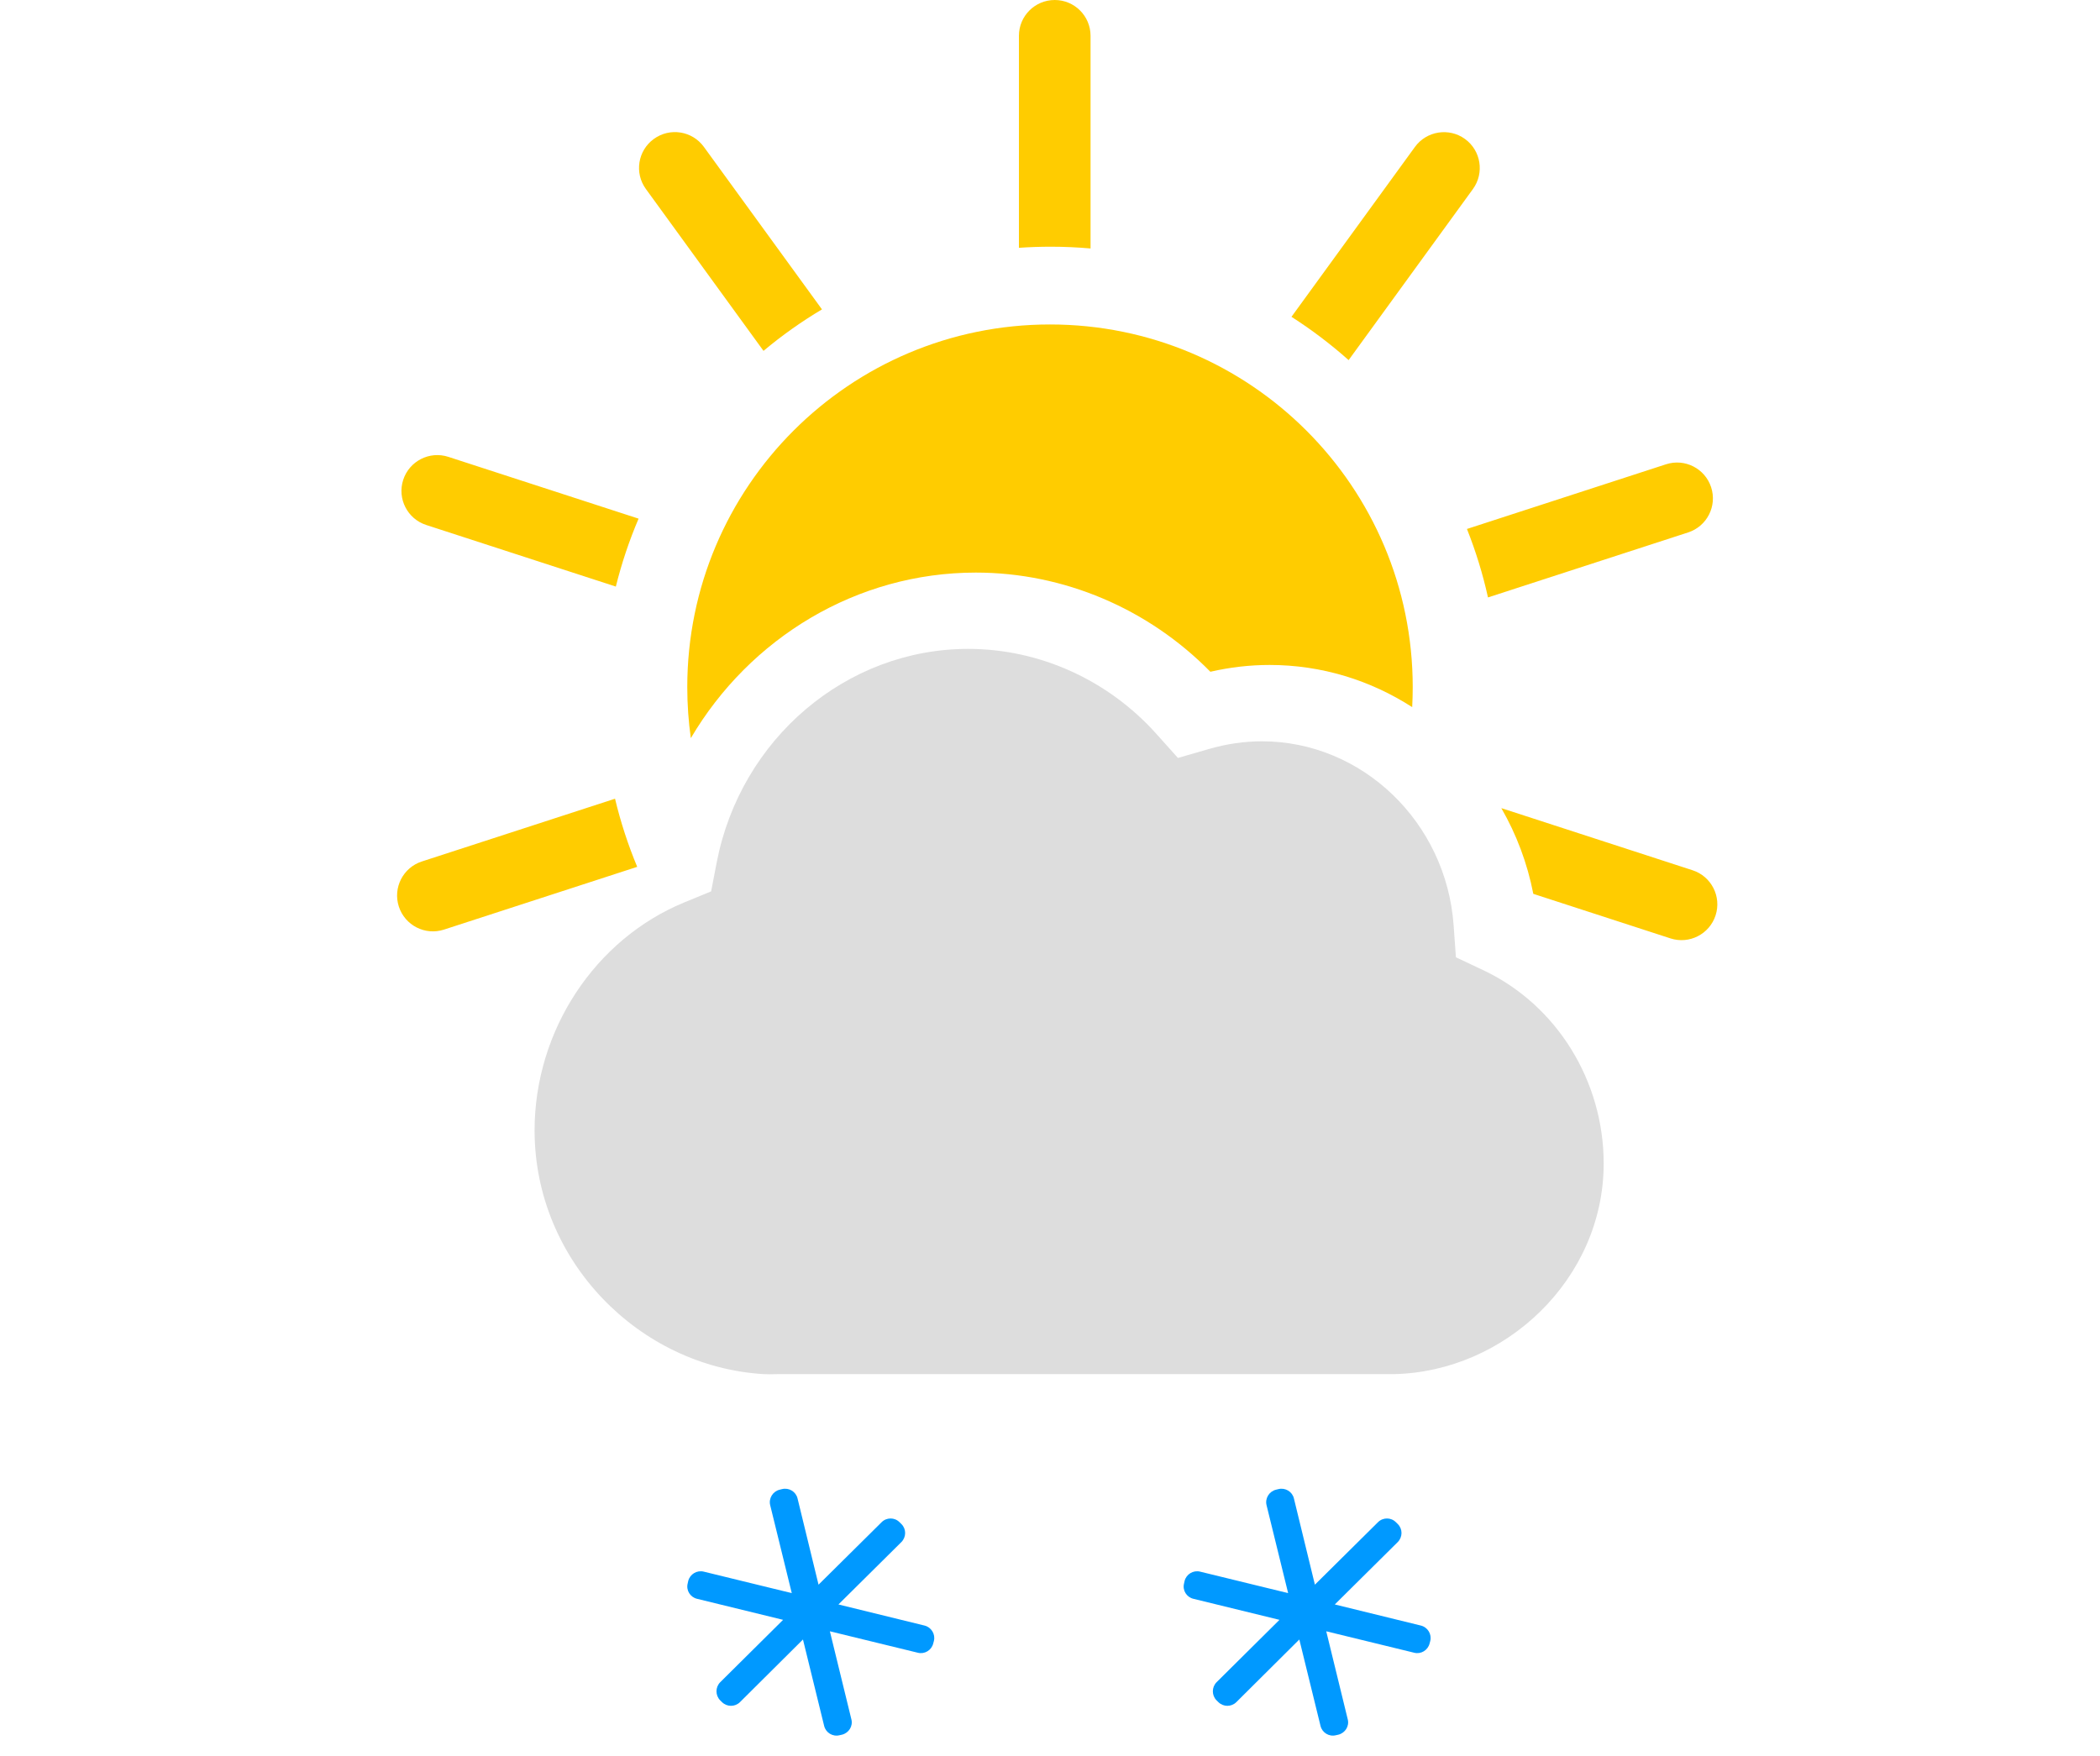
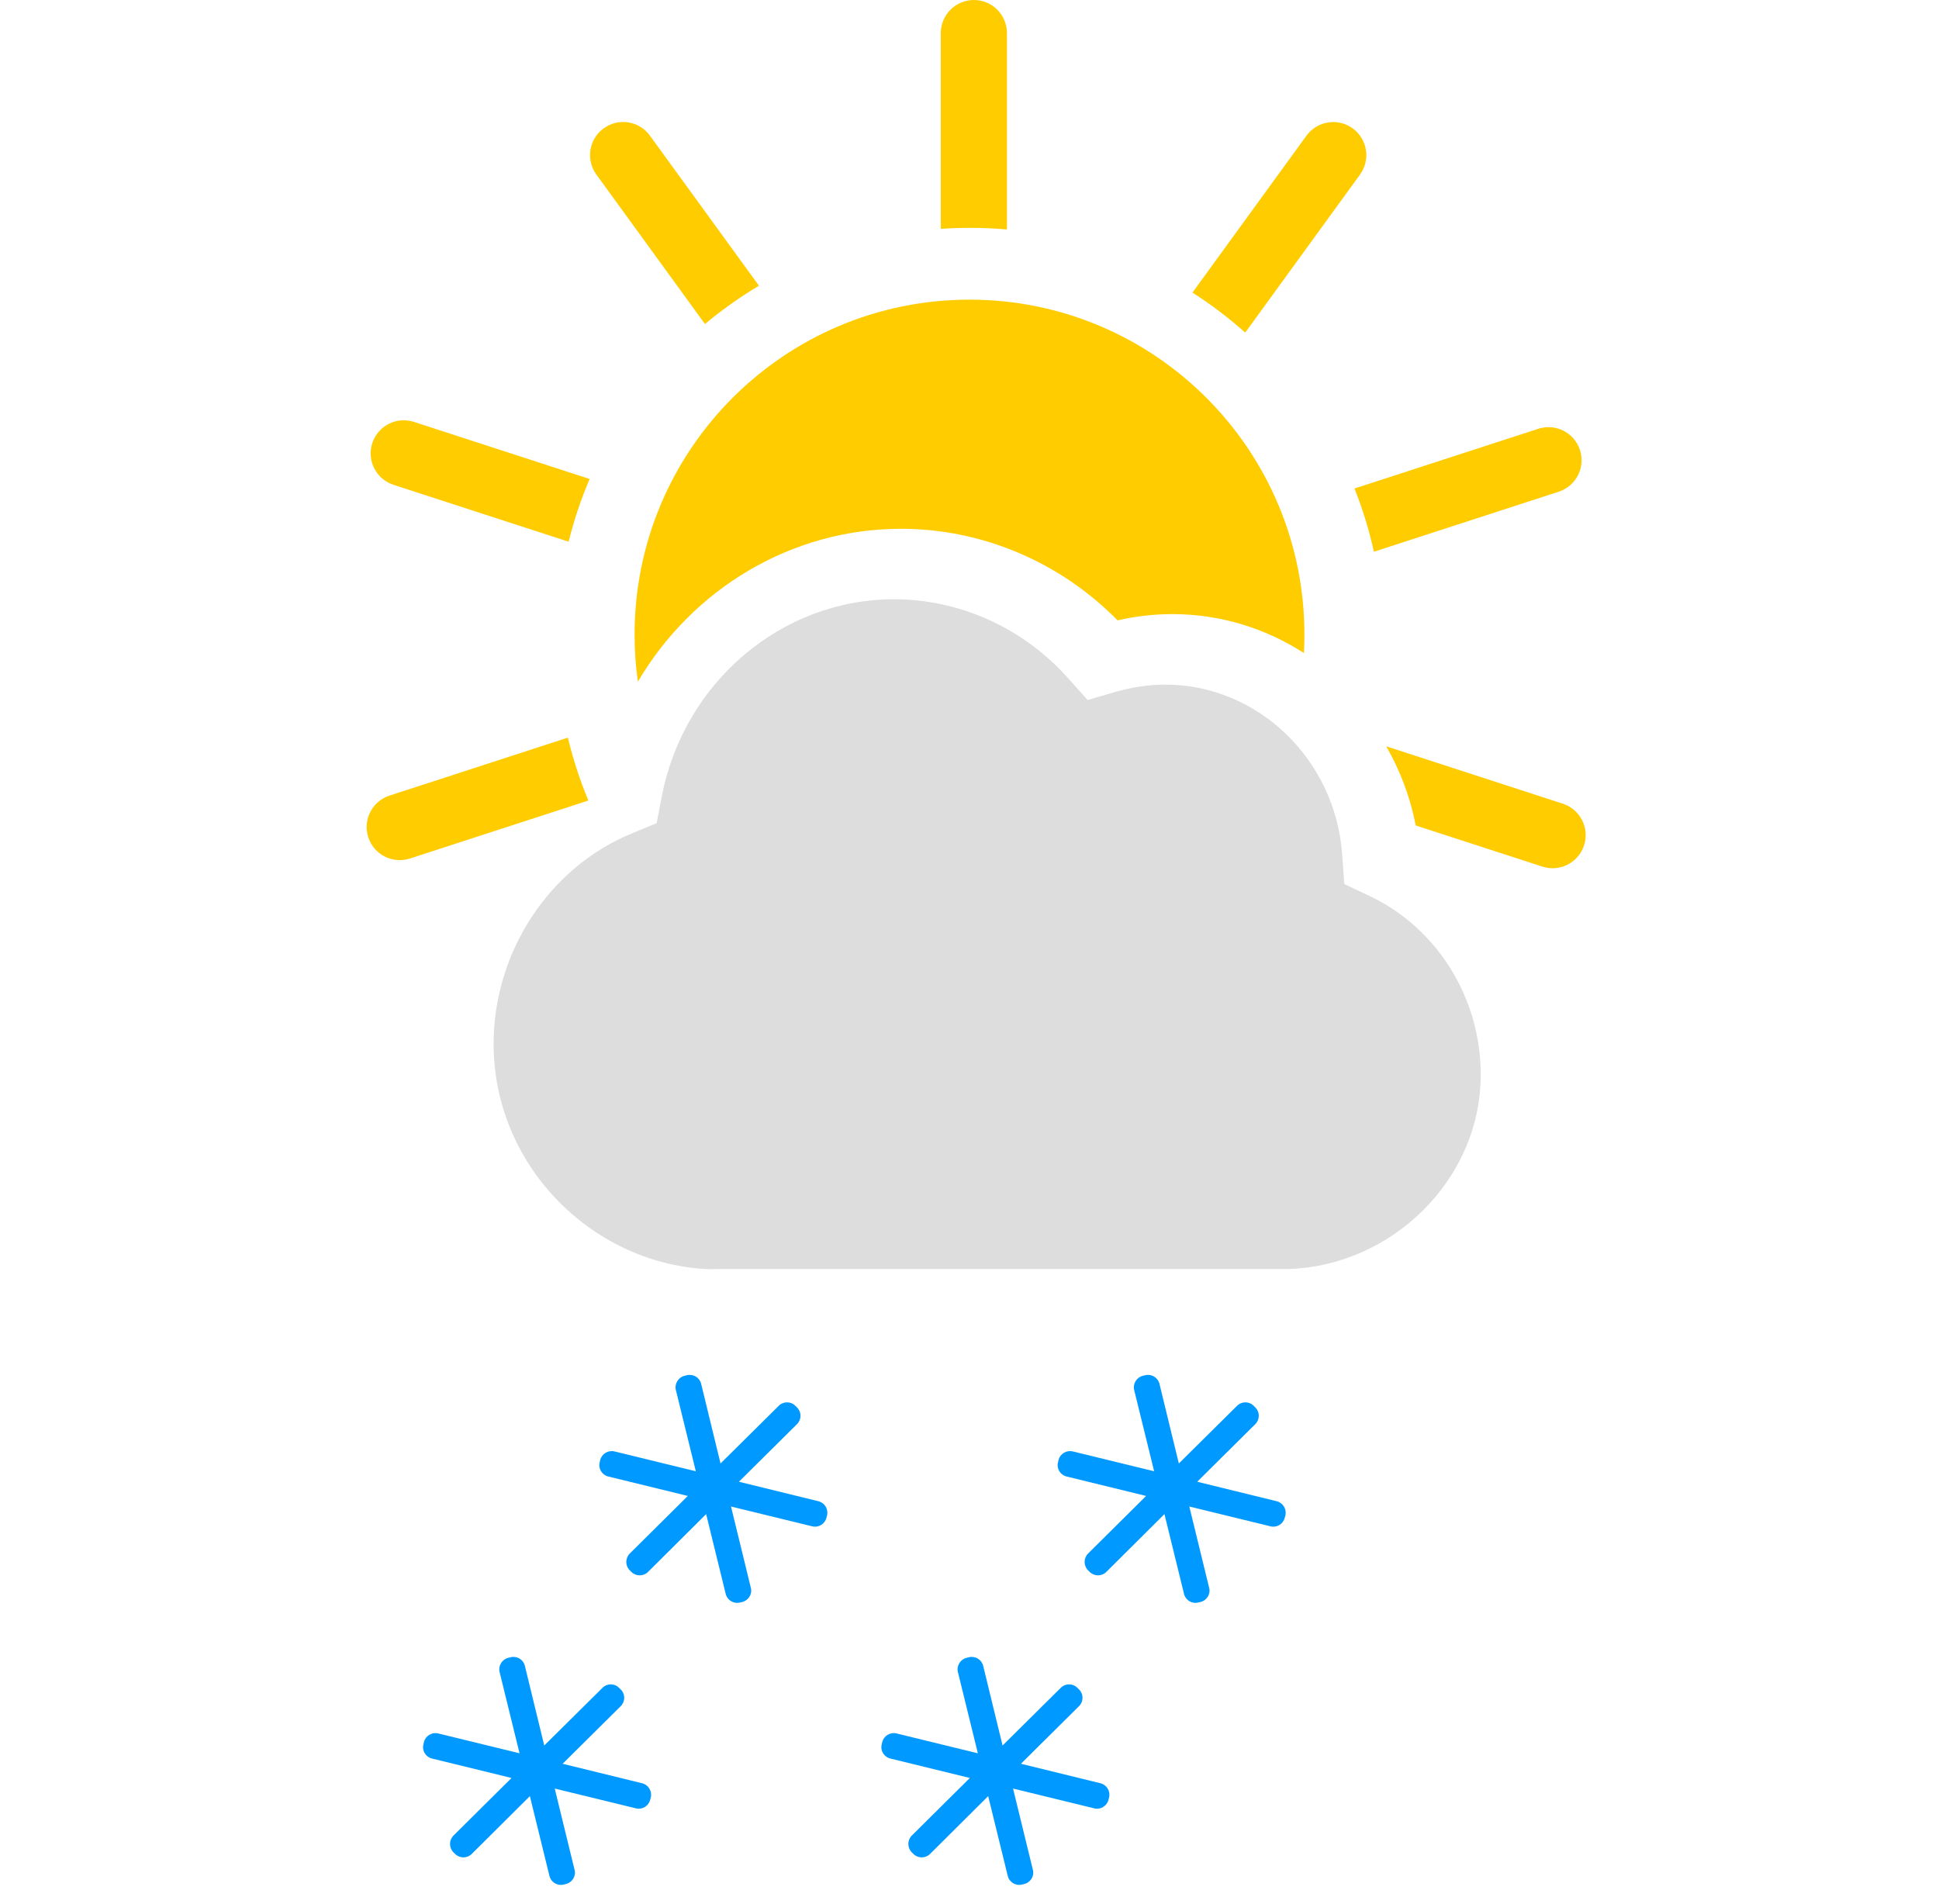
- <svg xmlns="http://www.w3.org/2000/svg" height="46" viewbox="0 0 55 46" width="55">
+ <svg xmlns="http://www.w3.org/2000/svg" height="54" viewbox="0 0 55 54" width="55">
  <g fill="none" fill-rule="evenodd">
    <g fill="#fc0" transform="translate(10)">
      <path d="m16.686 6.492v-5.554c0-.518.42-.938.938-.938.518 0 .938.42.938.938v5.571c-.344-.03-.692-.046-1.044-.046-.28 0-.558.01-.833.029zm7.138 1.808 3.234-4.451c.305-.419.892-.512 1.311-.208s.512.892.208 1.311l-3.256 4.482c-.467-.416-.967-.795-1.496-1.134zm4.597 5.557 5.213-1.694c.493-.16 1.022.11 1.182.603.16.493-.11 1.022-.603 1.182l-5.242 1.703c-.136-.618-.322-1.217-.551-1.794zm.898 7.313 5.01 1.628c.493.16.763.69.603 1.182-.16.493-.69.763-1.182.603l-3.592-1.167c-.156-.805-.444-1.562-.838-2.246zm-22.631 1.539-5.06 1.644c-.493.16-1.022-.11-1.182-.603s.11-1.022.603-1.182l5.059-1.644c.147.615.342 1.211.581 1.785zm-.558-7.342-4.967-1.614c-.493-.16-.763-.69-.603-1.182.16-.493.69-.763 1.182-.603l4.983 1.619c-.244.571-.444 1.166-.596 1.78zm3.866-6.176-3.08-4.24c-.305-.419-.212-1.006.208-1.311s1.006-.212 1.311.208l3.093 4.257c-.54.321-1.052.685-1.531 1.086z" fill-rule="nonzero" />
      <path d="m8.093 19.336c-.061-.436-.093-.882-.093-1.336 0-5.247 4.253-9.5 9.5-9.5s9.5 4.253 9.5 9.5c0 .176-.005.351-.014.525-1.085-.7-2.366-1.105-3.733-1.105-.519 0-1.039.06-1.553.178-1.625-1.655-3.84-2.598-6.143-2.598-3.122 0-5.921 1.716-7.463 4.336z" />
    </g>
    <path d="m38.131 25.078-.06-.839c-.193-2.702-2.397-4.819-5.019-4.819-.462 0-.931.068-1.392.202l-.809.234-.571-.637c-1.267-1.411-3.061-2.22-4.923-2.22-3.188 0-5.959 2.352-6.586 5.593l-.146.759-.697.287c-2.349.963-3.927 3.365-3.927 5.975 0 3.415 2.737 6.188 6 6.385.083.005.208.005.377 0h15.988c.066 0.0.111 0.0.135 0 2.916-.058 5.5-2.488 5.5-5.518 0-2.163-1.228-4.145-3.131-5.053z" fill="#ddd" />
    <path d="m0 0h50v55h-50z" />
    <g fill="#09f" fill-rule="evenodd">
-       <path d="m4.959 4.032 1.65-1.636c.128-.13.131-.34 0-.47l-.048-.047c-.128-.132-.34-.132-.47-.003l-1.653 1.638-.55-2.26c-.043-.178-.225-.288-.405-.244l-.064.016c-.178.042-.291.227-.248.403l.566 2.306-2.307-.563c-.177-.043-.36.065-.405.245l-.014.064c-.047.181.067.361.245.403l2.254.551-1.647 1.634c-.13.131-.13.342-.003.473l.048.047c.131.131.34.131.471.003l1.651-1.642.555 2.264c.043.178.225.289.402.244l.064-.014c.181-.045.293-.225.247-.403l-.563-2.306 2.305.562c.177.045.359-.067.402-.244l.017-.064c.045-.177-.067-.36-.244-.404z" transform="translate(17 38)" />
-       <path d="m4.959 4.032 1.65-1.636c.128-.13.131-.34 0-.47l-.048-.047c-.128-.132-.34-.132-.47-.003l-1.653 1.638-.55-2.26c-.043-.178-.225-.288-.405-.244l-.064.016c-.178.042-.291.227-.248.403l.566 2.306-2.307-.563c-.177-.043-.36.065-.405.245l-.014.064c-.047.181.067.361.245.403l2.254.551-1.647 1.634c-.13.131-.13.342-.003.473l.048.047c.131.131.34.131.471.003l1.651-1.642.555 2.264c.043.178.225.289.402.244l.064-.014c.181-.045.293-.225.247-.403l-.563-2.306 2.305.562c.177.045.359-.067.402-.244l.017-.064c.045-.177-.067-.36-.244-.404z" transform="translate(30 38)" />
+       <path d="m4.959 4.032 1.65-1.636c.128-.13.131-.34 0-.47l-.048-.047c-.128-.132-.34-.132-.47-.003l-1.653 1.638-.55-2.26c-.043-.178-.225-.288-.405-.244l-.064.016c-.178.042-.291.227-.248.403l.566 2.306-2.307-.563c-.177-.043-.36.065-.405.245l-.014.064c-.047.181.067.361.245.403l2.254.551-1.647 1.634c-.13.131-.13.342-.003.473l.048.047c.131.131.34.131.471.003l1.651-1.642.555 2.264c.043.178.225.289.402.244l.064-.014c.181-.045.293-.225.247-.403l-.563-2.306 2.305.562c.177.045.359-.067.402-.244l.017-.064c.045-.177-.067-.36-.244-.404z" transform="translate(29 38)" />
+       <path d="m4.959 4.032 1.65-1.636c.128-.13.131-.34 0-.47l-.048-.047c-.128-.132-.34-.132-.47-.003l-1.653 1.638-.55-2.26c-.043-.178-.225-.288-.405-.244l-.064.016c-.178.042-.291.227-.248.403l.566 2.306-2.307-.563c-.177-.043-.36.065-.405.245l-.014.064c-.047.181.067.361.245.403l2.254.551-1.647 1.634c-.13.131-.13.342-.003.473l.048.047c.131.131.34.131.471.003l1.651-1.642.555 2.264c.043.178.225.289.402.244l.064-.014c.181-.045.293-.225.247-.403l-.563-2.306 2.305.562c.177.045.359-.067.402-.244l.017-.064c.045-.177-.067-.36-.244-.404z" transform="translate(24 46)" />
+       <path d="m4.959 4.032 1.65-1.636c.128-.13.131-.34 0-.47l-.048-.047c-.128-.132-.34-.132-.47-.003l-1.653 1.638-.55-2.26c-.043-.178-.225-.288-.405-.244l-.064.016c-.178.042-.291.227-.248.403l.566 2.306-2.307-.563c-.177-.043-.36.065-.405.245l-.014.064c-.047.181.067.361.245.403l2.254.551-1.647 1.634c-.13.131-.13.342-.003.473l.048.047c.131.131.34.131.471.003l1.651-1.642.555 2.264c.043.178.225.289.402.244l.064-.014c.181-.045.293-.225.247-.403l-.563-2.306 2.305.562c.177.045.359-.067.402-.244l.017-.064c.045-.177-.067-.36-.244-.404z" transform="translate(16 38)" />
+       <path d="m4.959 4.032 1.65-1.636c.128-.13.131-.34 0-.47l-.048-.047c-.128-.132-.34-.132-.47-.003l-1.653 1.638-.55-2.26c-.043-.178-.225-.288-.405-.244l-.064.016c-.178.042-.291.227-.248.403l.566 2.306-2.307-.563c-.177-.043-.36.065-.405.245l-.014.064c-.047.181.067.361.245.403l2.254.551-1.647 1.634c-.13.131-.13.342-.003.473l.048.047c.131.131.34.131.471.003l1.651-1.642.555 2.264c.043.178.225.289.402.244l.064-.014c.181-.045.293-.225.247-.403l-.563-2.306 2.305.562c.177.045.359-.067.402-.244l.017-.064c.045-.177-.067-.36-.244-.404z" transform="translate(11 46)" />
    </g>
  </g>
</svg>
